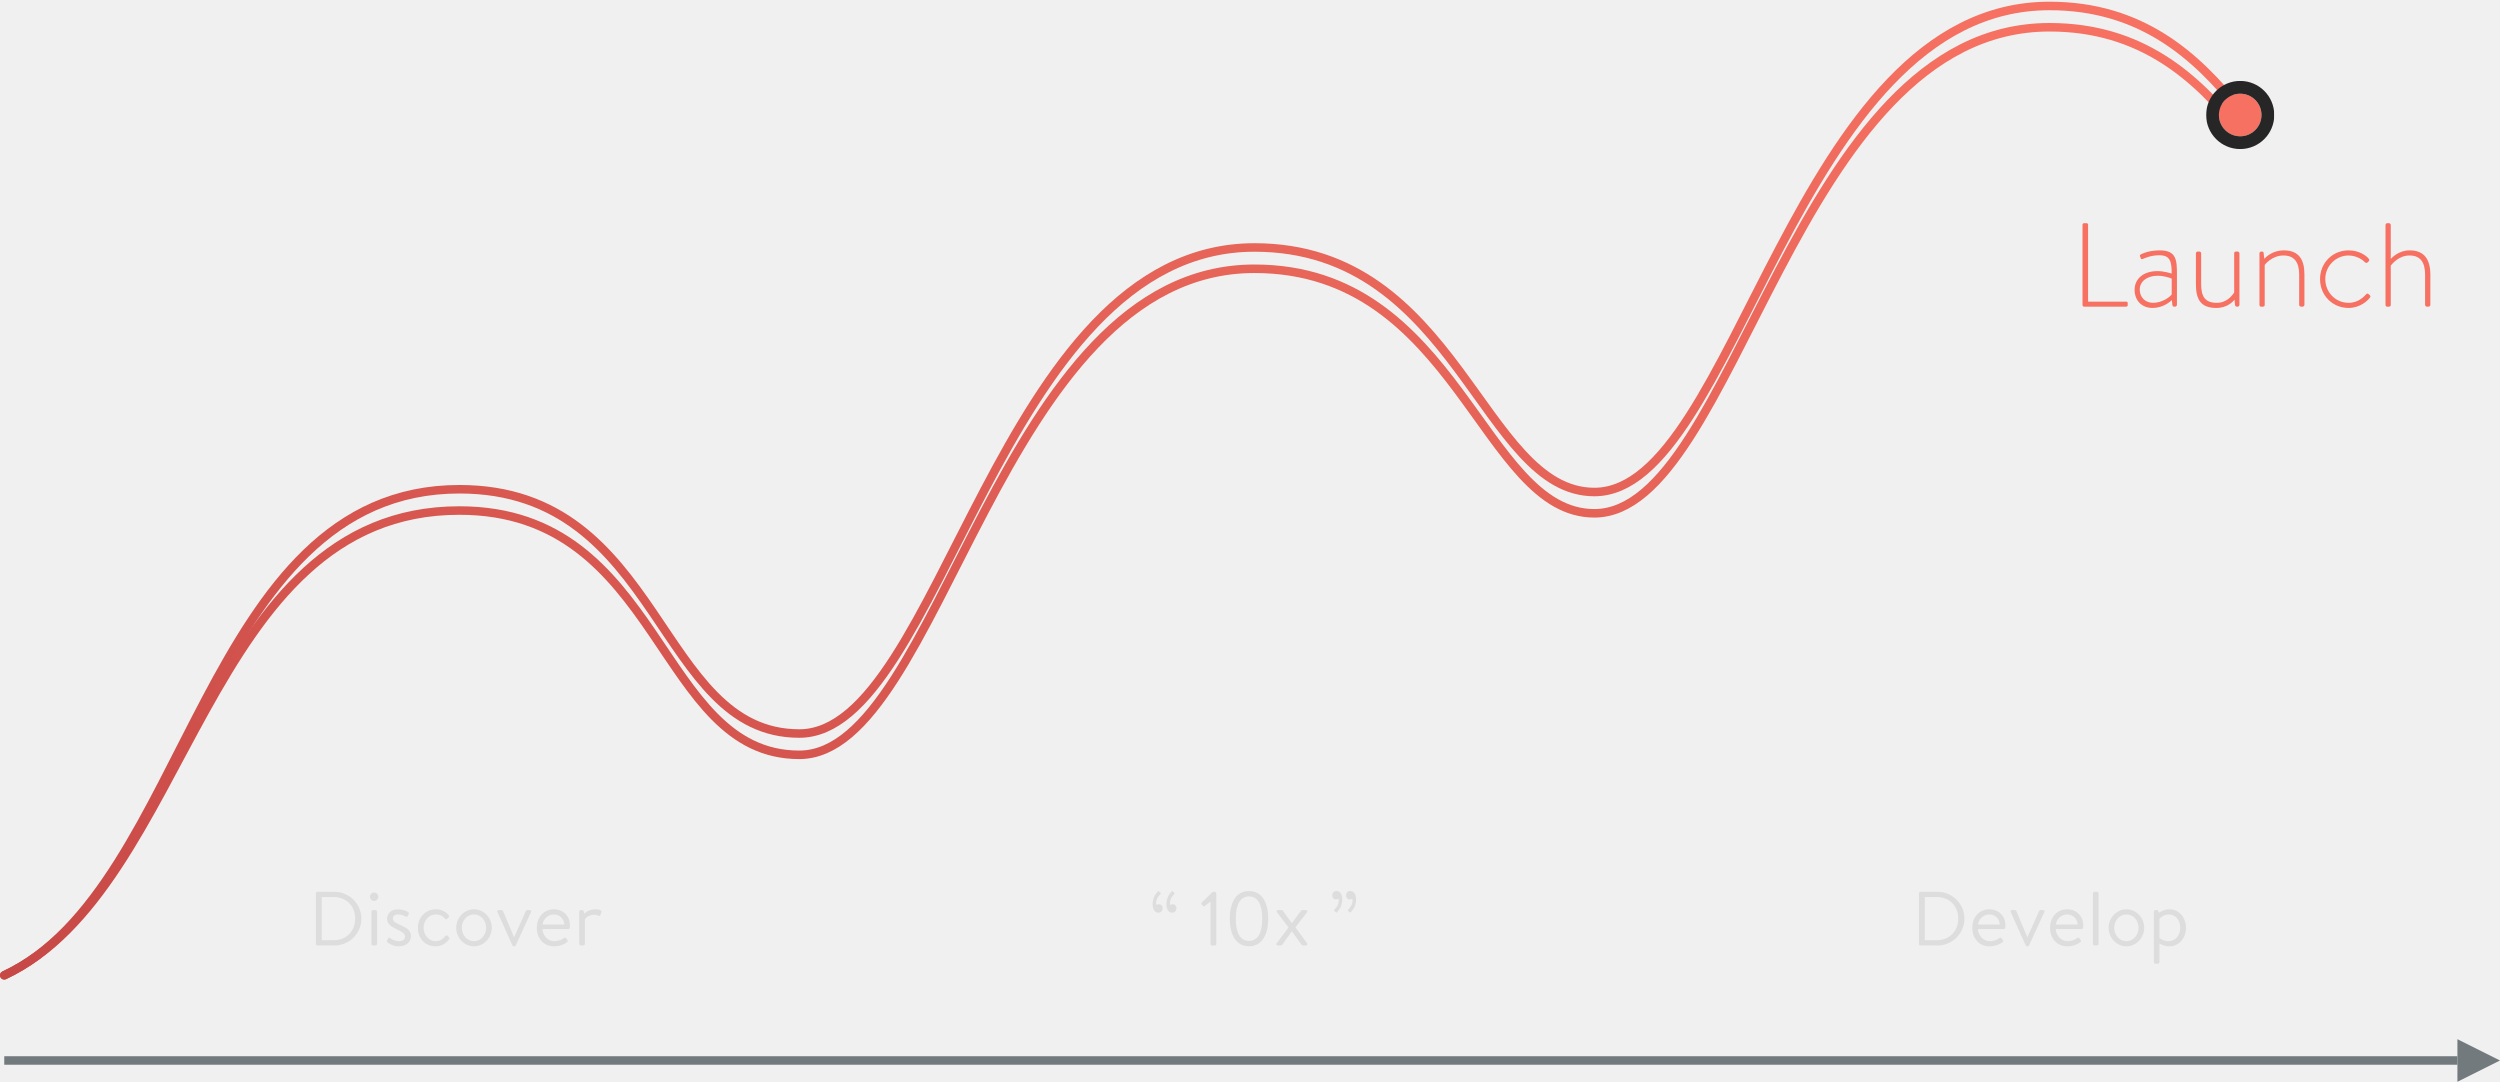
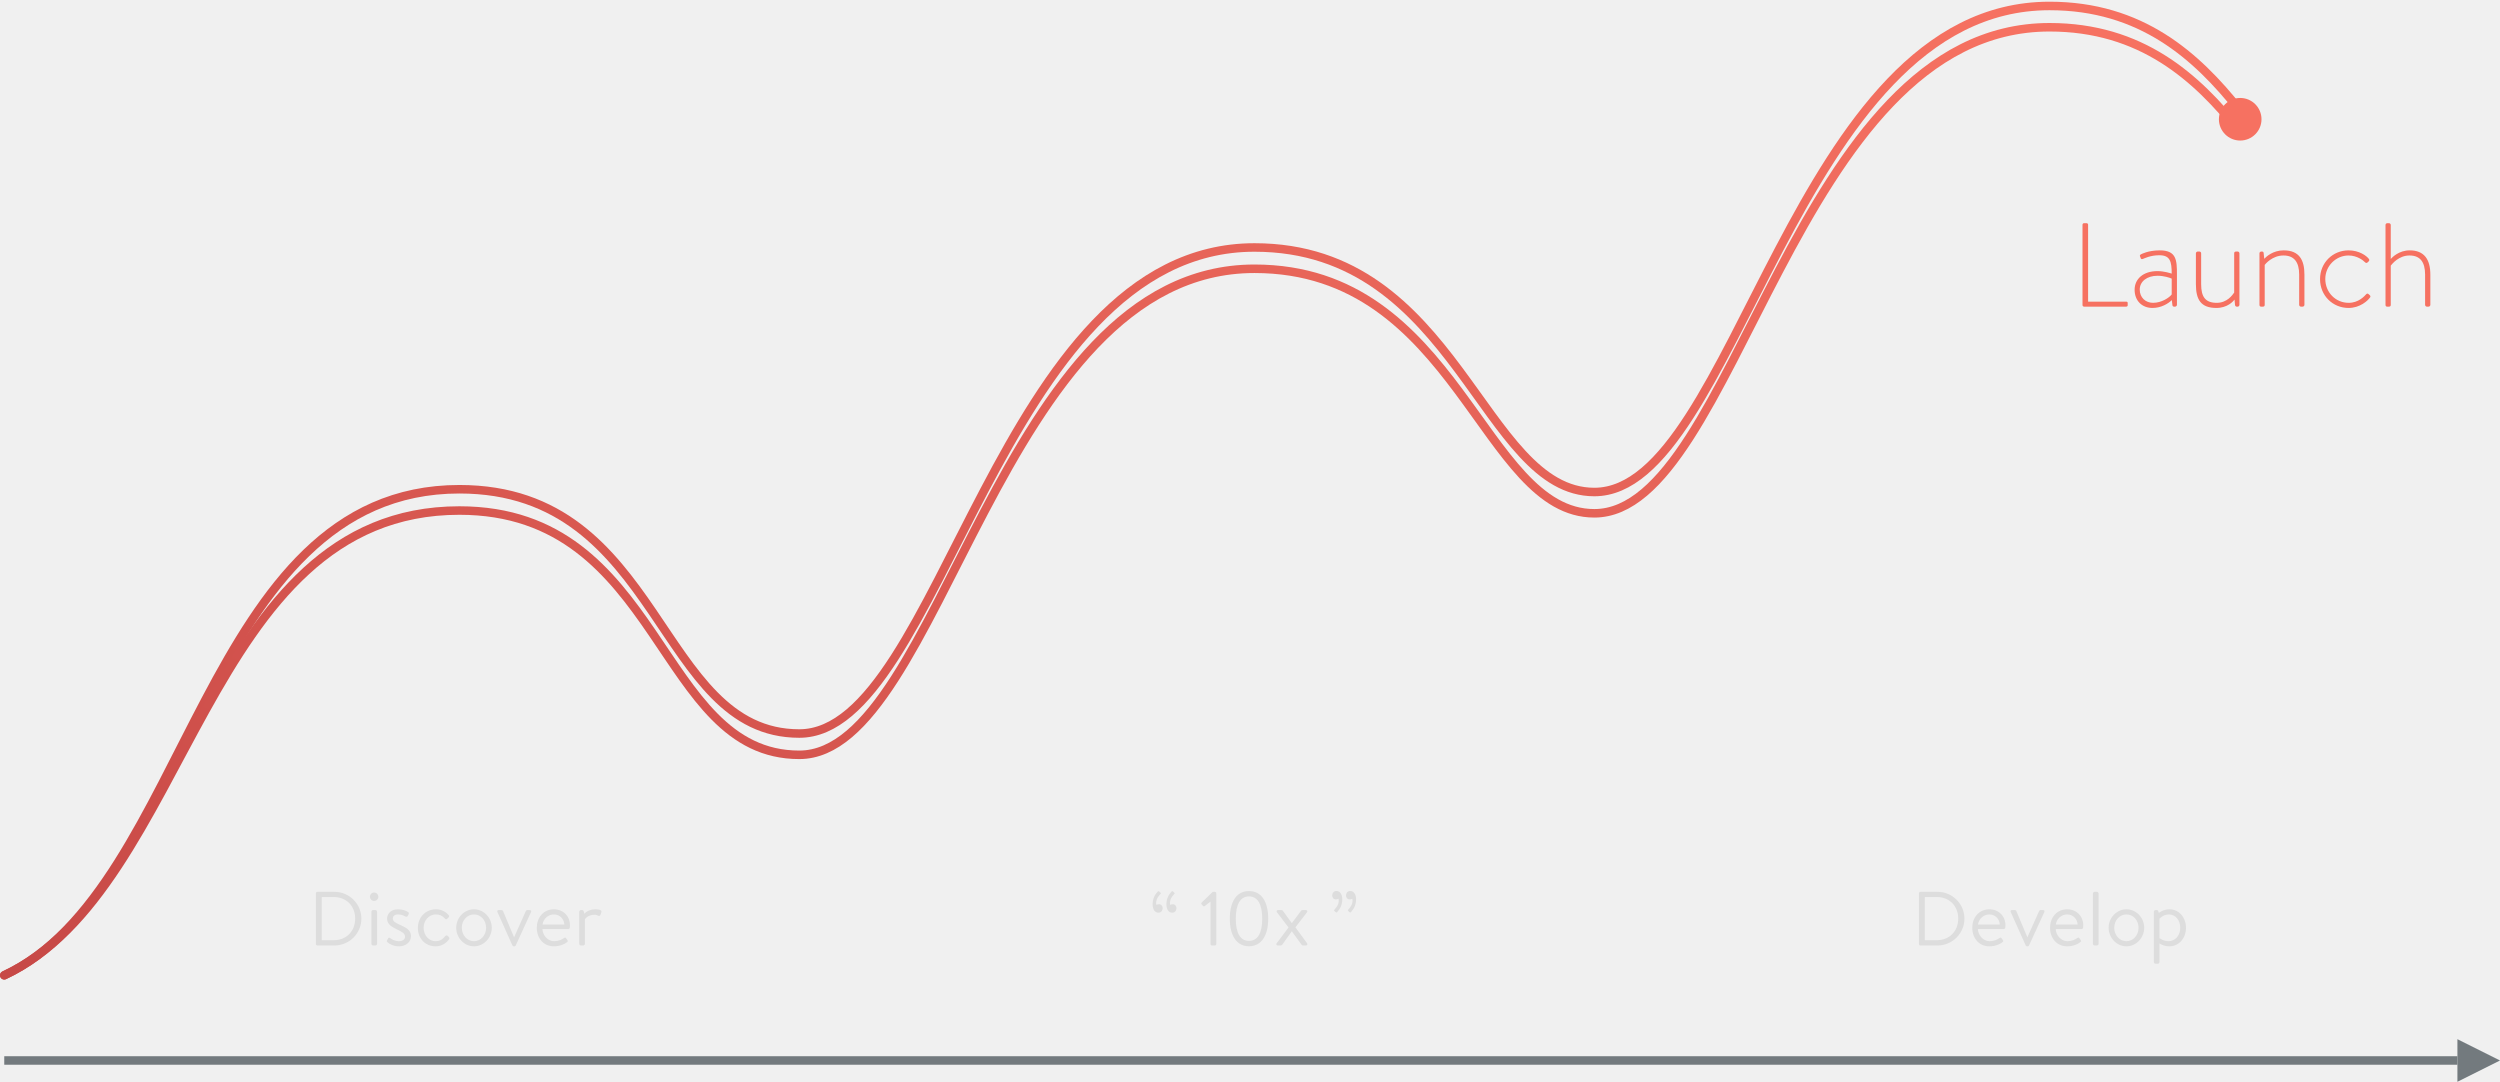
- <svg xmlns="http://www.w3.org/2000/svg" xmlns:xlink="http://www.w3.org/1999/xlink" width="587px" height="254px" viewBox="0 0 587 254" version="1.1">
+ <svg xmlns="http://www.w3.org/2000/svg" width="587px" height="254px" viewBox="0 0 587 254" version="1.1">
  <defs>
    <linearGradient x1="0%" y1="102.992%" x2="100%" y2="11.955%" id="linearGradient-1">
      <stop stop-color="#C64846" offset="0%" />
      <stop stop-color="#F67161" offset="100%" />
    </linearGradient>
-     <circle id="path-2" cx="525" cy="29" r="5" />
-     <mask id="mask-3" maskContentUnits="userSpaceOnUse" maskUnits="objectBoundingBox" x="-3" y="-3" width="16" height="16">
-       <rect x="517" y="21" width="16" height="16" fill="white" />
-       <use xlink:href="#path-2" fill="black" />
-     </mask>
  </defs>
  <g id="Process-Stages" stroke="none" stroke-width="1" fill="none" fill-rule="evenodd">
    <g id="process--graph" transform="translate(1, -2)">
      <path d="M524.853,27.825 C514.682,15.031 501.712,3.4 480.226,3.4 C420.019,3.4 406.838,117.526 373.351,117.526 C346.988,117.526 341.288,60.106 293.55,60.106 C233.344,60.106 220.163,174.233 186.676,174.233 C153.188,174.233 154.613,116.873 106.875,116.873 C46.669,116.873 43.733,210.564 0,231" id="Page-1" stroke="url(#linearGradient-1)" stroke-width="2" stroke-linecap="round" />
      <path d="M524.853,32.825 C514.682,20.031 501.712,8.4 480.226,8.4 C420.019,8.4 406.838,122.526 373.351,122.526 C346.988,122.526 341.288,65.106 293.55,65.106 C233.344,65.106 220.163,179.233 186.676,179.233 C153.188,179.233 154.613,121.873 106.875,121.873 C46.669,121.873 43.733,210.564 0,231" id="Page-1" stroke="url(#linearGradient-1)" stroke-width="2" stroke-linecap="round" />
      <path d="M487.97,73.636 C487.97,73.832 488.138,74 488.334,74 L498.218,74 C498.414,74 498.582,73.888 498.582,73.692 L498.582,73.188 C498.582,72.992 498.554,72.824 498.218,72.824 L489.286,72.824 L489.286,54.764 C489.286,54.568 489.118,54.4 488.95,54.4 L488.334,54.4 C488.138,54.4 487.97,54.568 487.97,54.764 L487.97,73.636 Z M500.206,70.024 C500.206,72.684 501.998,74.308 504.406,74.308 C506.45,74.308 508.13,73.272 508.942,72.46 L509.082,73.636 C509.11,73.888 509.25,74 509.474,74 L509.698,74 C509.922,74 510.146,73.804 510.146,73.58 L510.146,66.412 C510.146,63.08 510.034,60.784 506.114,60.784 C503.398,60.784 501.746,61.68 501.662,61.736 C501.522,61.82 501.354,61.96 501.494,62.212 L501.634,62.604 C501.69,62.8 501.858,62.912 502.138,62.8 C502.39,62.716 503.874,61.932 506.002,61.932 C508.55,61.932 508.914,63.388 508.914,66.244 C508.578,66.132 507.066,65.656 505.582,65.656 C502.194,65.656 500.206,67.532 500.206,70.024 L500.206,70.024 Z M501.41,69.996 C501.41,68.092 503.118,66.748 505.582,66.748 C507.122,66.748 508.494,67.224 508.914,67.42 L508.914,71.144 C508.298,71.928 506.506,73.104 504.546,73.104 C502.754,73.104 501.41,71.844 501.41,69.996 L501.41,69.996 Z M514.598,68.736 C514.598,72.376 515.774,74.308 519.414,74.308 C521.962,74.308 523.334,72.796 523.67,72.348 L523.782,73.608 C523.81,73.804 523.95,74 524.174,74 L524.426,74 C524.622,74 524.818,73.804 524.818,73.58 L524.818,61.484 C524.818,61.26 524.622,61.064 524.426,61.064 L524.006,61.064 C523.726,61.064 523.586,61.204 523.586,61.484 L523.586,70.696 C523.194,71.256 521.934,73.104 519.498,73.104 C516.838,73.104 515.83,71.732 515.83,68.736 L515.83,61.484 C515.83,61.26 515.662,61.064 515.438,61.064 L515.018,61.064 C514.794,61.064 514.598,61.26 514.598,61.484 L514.598,68.736 Z M529.522,73.58 C529.522,73.804 529.634,74 529.886,74 L530.334,74 C530.614,74 530.754,73.86 530.754,73.58 L530.754,64.2 C530.866,64.032 532.518,61.988 535.15,61.988 C537.642,61.988 538.846,63.5 538.846,66.496 L538.846,73.58 C538.846,73.804 539.042,74 539.266,74 L539.658,74 C539.882,74 540.078,73.804 540.078,73.58 L540.078,66.44 C540.078,63.052 538.874,60.784 535.206,60.784 C532.63,60.784 531.062,62.324 530.642,62.772 L530.502,61.4 C530.474,61.176 530.362,61.064 530.11,61.064 L529.97,61.064 C529.69,61.064 529.522,61.26 529.522,61.484 L529.522,73.58 Z M543.746,67.532 C543.746,71.452 546.77,74.308 550.438,74.308 C553.126,74.308 554.974,72.6 555.506,71.816 C555.618,71.648 555.59,71.48 555.422,71.312 L555.17,71.088 C554.974,70.892 554.778,70.864 554.554,71.116 C554.19,71.508 552.818,73.104 550.466,73.104 C547.386,73.104 544.978,70.64 544.978,67.504 C544.978,64.424 547.498,61.988 550.438,61.988 C552.482,61.988 553.938,63.192 554.246,63.528 C554.47,63.752 554.694,63.836 554.946,63.584 L555.17,63.36 C555.338,63.192 555.366,62.968 555.198,62.772 C554.638,62.044 552.93,60.784 550.438,60.784 C546.77,60.784 543.746,63.64 543.746,67.532 L543.746,67.532 Z M559.118,73.58 C559.118,73.804 559.23,74 559.482,74 L559.93,74 C560.21,74 560.35,73.86 560.35,73.58 L560.35,64.368 C560.714,63.92 562.254,61.988 564.746,61.988 C567.238,61.988 568.414,63.5 568.414,66.496 L568.414,73.58 C568.414,73.804 568.61,74 568.834,74 L569.226,74 C569.45,74 569.646,73.804 569.646,73.58 L569.646,66.496 C569.646,62.884 568.19,60.784 564.802,60.784 C562.282,60.784 560.742,62.38 560.35,62.8 L560.35,54.82 C560.35,54.596 560.126,54.4 559.93,54.4 L559.566,54.4 C559.286,54.4 559.118,54.596 559.118,54.82 L559.118,73.58 Z" id="Launch" fill="#F67161" />
      <path d="M73.177,223.658 C73.177,223.838 73.321,224 73.501,224 L77.533,224 C81.007,224 83.851,221.174 83.851,217.682 C83.851,214.226 81.007,211.4 77.533,211.4 L73.501,211.4 C73.321,211.4 73.177,211.562 73.177,211.742 L73.177,223.658 Z M74.545,222.758 L74.545,212.624 L77.371,212.624 C80.323,212.624 82.393,214.73 82.393,217.682 C82.393,220.652 80.323,222.758 77.371,222.758 L74.545,222.758 Z M86.839,213.542 C87.397,213.542 87.829,213.092 87.829,212.57 C87.829,211.994 87.397,211.562 86.839,211.562 C86.299,211.562 85.867,211.994 85.867,212.57 C85.867,213.092 86.299,213.542 86.839,213.542 L86.839,213.542 Z M86.209,223.604 C86.209,223.82 86.389,224 86.605,224 L87.145,224 C87.343,224 87.541,223.82 87.541,223.604 L87.541,216.08 C87.541,215.882 87.343,215.684 87.145,215.684 L86.605,215.684 C86.389,215.684 86.209,215.882 86.209,216.08 L86.209,223.604 Z M92.671,224.198 C94.363,224.198 95.497,223.136 95.497,221.822 C95.497,220.31 94.255,219.77 92.815,219.104 C91.807,218.636 91.231,218.366 91.231,217.628 C91.231,217.232 91.537,216.71 92.455,216.71 C93.229,216.71 93.805,216.98 94.165,217.196 C94.345,217.304 94.615,217.286 94.741,217.052 L94.921,216.71 C95.047,216.476 95.011,216.296 94.831,216.152 C94.435,215.864 93.535,215.504 92.455,215.504 C90.529,215.504 89.881,216.818 89.881,217.682 C89.881,219.104 91.141,219.698 92.239,220.238 C93.445,220.832 94.093,221.156 94.093,221.948 C94.093,222.596 93.517,222.992 92.671,222.992 C91.609,222.992 90.889,222.47 90.601,222.254 C90.367,222.092 90.223,222.164 90.115,222.362 L89.863,222.83 C89.791,222.974 89.827,223.1 89.917,223.19 C90.349,223.586 91.285,224.198 92.671,224.198 L92.671,224.198 Z M97.117,219.86 C97.117,222.362 98.845,224.198 101.311,224.198 C102.697,224.198 103.813,223.442 104.443,222.524 C104.587,222.308 104.515,222.128 104.335,221.948 L104.227,221.84 C103.993,221.606 103.759,221.534 103.525,221.804 C103.057,222.344 102.517,222.992 101.257,222.992 C99.709,222.992 98.467,221.606 98.467,219.842 C98.467,218.114 99.727,216.71 101.311,216.71 C102.157,216.71 102.823,216.962 103.399,217.61 C103.561,217.79 103.723,217.97 103.993,217.736 L104.281,217.466 C104.479,217.304 104.515,217.07 104.353,216.872 C103.579,215.99 102.571,215.504 101.329,215.504 C98.917,215.504 97.117,217.412 97.117,219.86 L97.117,219.86 Z M106.117,219.824 C106.117,222.2 107.989,224.198 110.293,224.198 C112.597,224.198 114.469,222.2 114.469,219.824 C114.469,217.484 112.597,215.504 110.293,215.504 C107.989,215.504 106.117,217.484 106.117,219.824 L106.117,219.824 Z M107.431,219.824 C107.431,218.132 108.655,216.71 110.293,216.71 C111.931,216.71 113.137,218.132 113.137,219.824 C113.137,221.552 111.931,222.992 110.293,222.992 C108.655,222.992 107.431,221.552 107.431,219.824 L107.431,219.824 Z M119.311,223.982 C119.347,224.09 119.473,224.198 119.653,224.198 L119.761,224.198 C119.959,224.198 120.067,224.09 120.103,223.982 L123.685,216.152 C123.793,215.9 123.685,215.684 123.361,215.684 L122.785,215.684 C122.641,215.684 122.515,215.774 122.461,215.918 L119.725,222.038 L119.689,222.038 L117.115,215.918 C117.061,215.774 116.935,215.684 116.737,215.684 L116.107,215.684 C115.801,215.684 115.675,215.9 115.801,216.152 L119.311,223.982 Z M125.035,219.842 C125.035,222.218 126.547,224.198 129.067,224.198 C130.507,224.198 131.605,223.64 132.109,223.244 C132.415,223.01 132.343,222.92 132.181,222.668 L131.965,222.362 C131.749,222.038 131.623,222.11 131.335,222.308 C130.867,222.614 130.183,222.992 129.085,222.992 C127.573,222.992 126.403,221.534 126.367,220.148 L132.415,220.148 C132.595,220.148 132.775,220.004 132.793,219.788 C132.811,219.644 132.829,219.428 132.829,219.284 C132.829,217.106 131.245,215.504 129.067,215.504 C126.547,215.504 125.035,217.502 125.035,219.842 L125.035,219.842 Z M126.385,219.086 C126.547,217.79 127.663,216.71 129.067,216.71 C130.489,216.71 131.461,217.862 131.497,219.086 L126.385,219.086 Z M135.007,223.604 C135.007,223.82 135.187,224 135.403,224 L135.943,224 C136.141,224 136.339,223.82 136.339,223.604 L136.339,217.844 C136.339,217.844 136.987,216.782 138.589,216.782 C138.985,216.782 139.291,216.926 139.489,217.016 C139.687,217.106 139.885,217.088 139.975,216.818 L140.209,216.17 C140.407,215.594 139.381,215.504 138.751,215.504 C137.023,215.504 136.195,216.566 136.195,216.566 L136.051,215.972 C135.997,215.774 135.853,215.684 135.691,215.684 L135.403,215.684 C135.187,215.684 135.007,215.882 135.007,216.08 L135.007,223.604 Z" id="Discover" fill="#DDDDDD" />
      <path d="M449.576,223.658 C449.576,223.838 449.72,224 449.9,224 L453.932,224 C457.406,224 460.25,221.174 460.25,217.682 C460.25,214.226 457.406,211.4 453.932,211.4 L449.9,211.4 C449.72,211.4 449.576,211.562 449.576,211.742 L449.576,223.658 Z M450.944,222.758 L450.944,212.624 L453.77,212.624 C456.722,212.624 458.792,214.73 458.792,217.682 C458.792,220.652 456.722,222.758 453.77,222.758 L450.944,222.758 Z M462.086,219.842 C462.086,222.218 463.598,224.198 466.118,224.198 C467.558,224.198 468.656,223.64 469.16,223.244 C469.466,223.01 469.394,222.92 469.232,222.668 L469.016,222.362 C468.8,222.038 468.674,222.11 468.386,222.308 C467.918,222.614 467.234,222.992 466.136,222.992 C464.624,222.992 463.454,221.534 463.418,220.148 L469.466,220.148 C469.646,220.148 469.826,220.004 469.844,219.788 C469.862,219.644 469.88,219.428 469.88,219.284 C469.88,217.106 468.296,215.504 466.118,215.504 C463.598,215.504 462.086,217.502 462.086,219.842 L462.086,219.842 Z M463.436,219.086 C463.598,217.79 464.714,216.71 466.118,216.71 C467.54,216.71 468.512,217.862 468.548,219.086 L463.436,219.086 Z M474.632,223.982 C474.668,224.09 474.794,224.198 474.974,224.198 L475.082,224.198 C475.28,224.198 475.388,224.09 475.424,223.982 L479.006,216.152 C479.114,215.9 479.006,215.684 478.682,215.684 L478.106,215.684 C477.962,215.684 477.836,215.774 477.782,215.918 L475.046,222.038 L475.01,222.038 L472.436,215.918 C472.382,215.774 472.256,215.684 472.058,215.684 L471.428,215.684 C471.122,215.684 470.996,215.9 471.122,216.152 L474.632,223.982 Z M480.356,219.842 C480.356,222.218 481.868,224.198 484.388,224.198 C485.828,224.198 486.926,223.64 487.43,223.244 C487.736,223.01 487.664,222.92 487.502,222.668 L487.286,222.362 C487.07,222.038 486.944,222.11 486.656,222.308 C486.188,222.614 485.504,222.992 484.406,222.992 C482.894,222.992 481.724,221.534 481.688,220.148 L487.736,220.148 C487.916,220.148 488.096,220.004 488.114,219.788 C488.132,219.644 488.15,219.428 488.15,219.284 C488.15,217.106 486.566,215.504 484.388,215.504 C481.868,215.504 480.356,217.502 480.356,219.842 L480.356,219.842 Z M481.706,219.086 C481.868,217.79 482.984,216.71 484.388,216.71 C485.81,216.71 486.782,217.862 486.818,219.086 L481.706,219.086 Z M490.418,223.604 C490.418,223.82 490.598,224 490.814,224 L491.354,224 C491.552,224 491.75,223.82 491.75,223.604 L491.75,211.796 C491.75,211.598 491.552,211.4 491.354,211.4 L490.814,211.4 C490.598,211.4 490.418,211.598 490.418,211.796 L490.418,223.604 Z M494.108,219.824 C494.108,222.2 495.98,224.198 498.284,224.198 C500.588,224.198 502.46,222.2 502.46,219.824 C502.46,217.484 500.588,215.504 498.284,215.504 C495.98,215.504 494.108,217.484 494.108,219.824 L494.108,219.824 Z M495.422,219.824 C495.422,218.132 496.646,216.71 498.284,216.71 C499.922,216.71 501.128,218.132 501.128,219.824 C501.128,221.552 499.922,222.992 498.284,222.992 C496.646,222.992 495.422,221.552 495.422,219.824 L495.422,219.824 Z M506.042,223.514 C506.042,223.514 506.96,224.198 508.346,224.198 C510.632,224.198 512.27,222.272 512.27,219.842 C512.27,217.466 510.668,215.504 508.4,215.504 C506.906,215.504 505.898,216.35 505.898,216.35 L505.772,215.954 C505.682,215.738 505.628,215.684 505.43,215.684 L505.124,215.684 C504.908,215.684 504.728,215.882 504.728,216.08 L504.728,227.888 C504.728,228.104 504.908,228.284 505.124,228.284 L505.646,228.284 C505.844,228.284 506.042,228.104 506.042,227.888 L506.042,223.514 Z M506.042,222.272 L506.042,217.718 C506.042,217.718 506.906,216.71 508.238,216.71 C509.912,216.71 510.92,218.204 510.92,219.824 C510.92,221.642 509.75,222.992 508.148,222.992 C506.996,222.992 506.042,222.272 506.042,222.272 L506.042,222.272 Z" id="Develop" fill="#DDDDDD" />
      <path d="M271.99,215.198 C271.99,214.802 271.702,214.316 271.126,214.316 C270.946,214.316 270.658,214.388 270.532,214.478 C270.478,214.334 270.46,214.19 270.46,214.064 C270.46,213.128 270.964,212.462 271.468,211.922 C271.558,211.832 271.612,211.724 271.486,211.598 L271.144,211.292 C271.054,211.22 270.964,211.202 270.856,211.31 C270.226,211.994 269.632,212.948 269.632,214.316 C269.632,215.414 270.1,216.296 270.982,216.296 C271.63,216.296 271.99,215.828 271.99,215.198 L271.99,215.198 Z M275.23,215.198 C275.23,214.802 274.942,214.316 274.366,214.316 C274.186,214.316 273.898,214.388 273.772,214.478 C273.718,214.334 273.7,214.19 273.7,214.064 C273.7,213.128 274.204,212.462 274.708,211.922 C274.798,211.832 274.852,211.724 274.726,211.598 L274.384,211.292 C274.294,211.22 274.204,211.202 274.096,211.31 C273.466,211.994 272.872,212.948 272.872,214.316 C272.872,215.414 273.34,216.296 274.222,216.296 C274.87,216.296 275.23,215.828 275.23,215.198 L275.23,215.198 Z M283.222,213.704 L283.222,223.64 C283.222,223.838 283.384,224 283.582,224 L284.248,224 C284.428,224 284.59,223.838 284.59,223.64 L284.59,211.742 C284.59,211.562 284.428,211.4 284.248,211.4 L283.924,211.4 C283.798,211.4 283.708,211.436 283.618,211.526 L281.152,213.92 C281.062,214.01 280.99,214.172 281.116,214.316 L281.476,214.712 C281.602,214.856 281.746,214.838 281.89,214.73 L283.204,213.704 L283.222,213.704 Z M292.258,224.18 C295.138,224.18 296.776,221.75 296.776,217.7 C296.776,213.632 295.138,211.22 292.258,211.22 C289.396,211.22 287.758,213.632 287.758,217.7 C287.758,221.75 289.396,224.18 292.258,224.18 L292.258,224.18 Z M292.258,222.92 C290.224,222.92 289.162,221.084 289.162,217.7 C289.162,214.334 290.224,212.48 292.258,212.48 C294.31,212.48 295.372,214.334 295.372,217.7 C295.372,221.084 294.31,222.92 292.258,222.92 L292.258,222.92 Z M299.044,224 L299.728,224 C299.854,224 299.98,223.928 300.052,223.838 L302.302,220.688 L302.338,220.688 L304.606,223.82 C304.678,223.91 304.804,224 304.93,224 L305.614,224 C305.938,224 306.082,223.73 305.884,223.46 L303.166,219.734 L305.866,216.224 C306.064,215.954 305.938,215.684 305.596,215.684 L304.822,215.684 C304.678,215.684 304.57,215.756 304.498,215.846 L302.338,218.726 L302.302,218.726 L300.214,215.846 C300.16,215.756 300.034,215.684 299.89,215.684 L299.116,215.684 C298.774,215.684 298.648,215.954 298.846,216.224 L301.546,219.77 L298.774,223.46 C298.576,223.712 298.684,224 299.044,224 L299.044,224 Z M311.806,212.3 C311.806,212.696 312.094,213.182 312.67,213.182 C312.85,213.182 313.138,213.11 313.264,213.02 C313.318,213.164 313.336,213.308 313.336,213.434 C313.336,214.37 312.832,215.036 312.328,215.576 C312.238,215.666 312.184,215.774 312.31,215.9 L312.652,216.206 C312.742,216.278 312.832,216.296 312.94,216.188 C313.57,215.504 314.164,214.55 314.164,213.182 C314.164,212.084 313.696,211.202 312.814,211.202 C312.166,211.202 311.806,211.67 311.806,212.3 L311.806,212.3 Z M315.046,212.3 C315.046,212.696 315.334,213.182 315.91,213.182 C316.09,213.182 316.378,213.11 316.504,213.02 C316.558,213.164 316.576,213.308 316.576,213.434 C316.576,214.37 316.072,215.036 315.568,215.576 C315.478,215.666 315.424,215.774 315.55,215.9 L315.892,216.206 C315.982,216.278 316.072,216.296 316.18,216.188 C316.81,215.504 317.404,214.55 317.404,213.182 C317.404,212.084 316.936,211.202 316.054,211.202 C315.406,211.202 315.046,211.67 315.046,212.3 L315.046,212.3 Z" id="“-10x-”" fill="#DDDDDD" />
-       <g id="Oval">
-         <use fill="#F67161" fill-rule="evenodd" xlink:href="#path-2" />
-         <use stroke="#262626" mask="url(#mask-3)" stroke-width="6" xlink:href="#path-2" />
-       </g>
+       <circle id="Oval" fill="#F67161" cx="525" cy="30" r="5" />
      <rect id="Rectangle" fill="#737A7E" x="0" y="250" width="576" height="2" />
      <polygon id="Triangle" fill="#737A7E" transform="translate(581, 251) rotate(-270) translate(-581, -251) " points="581 246 586 256 576 256" />
    </g>
  </g>
</svg>
